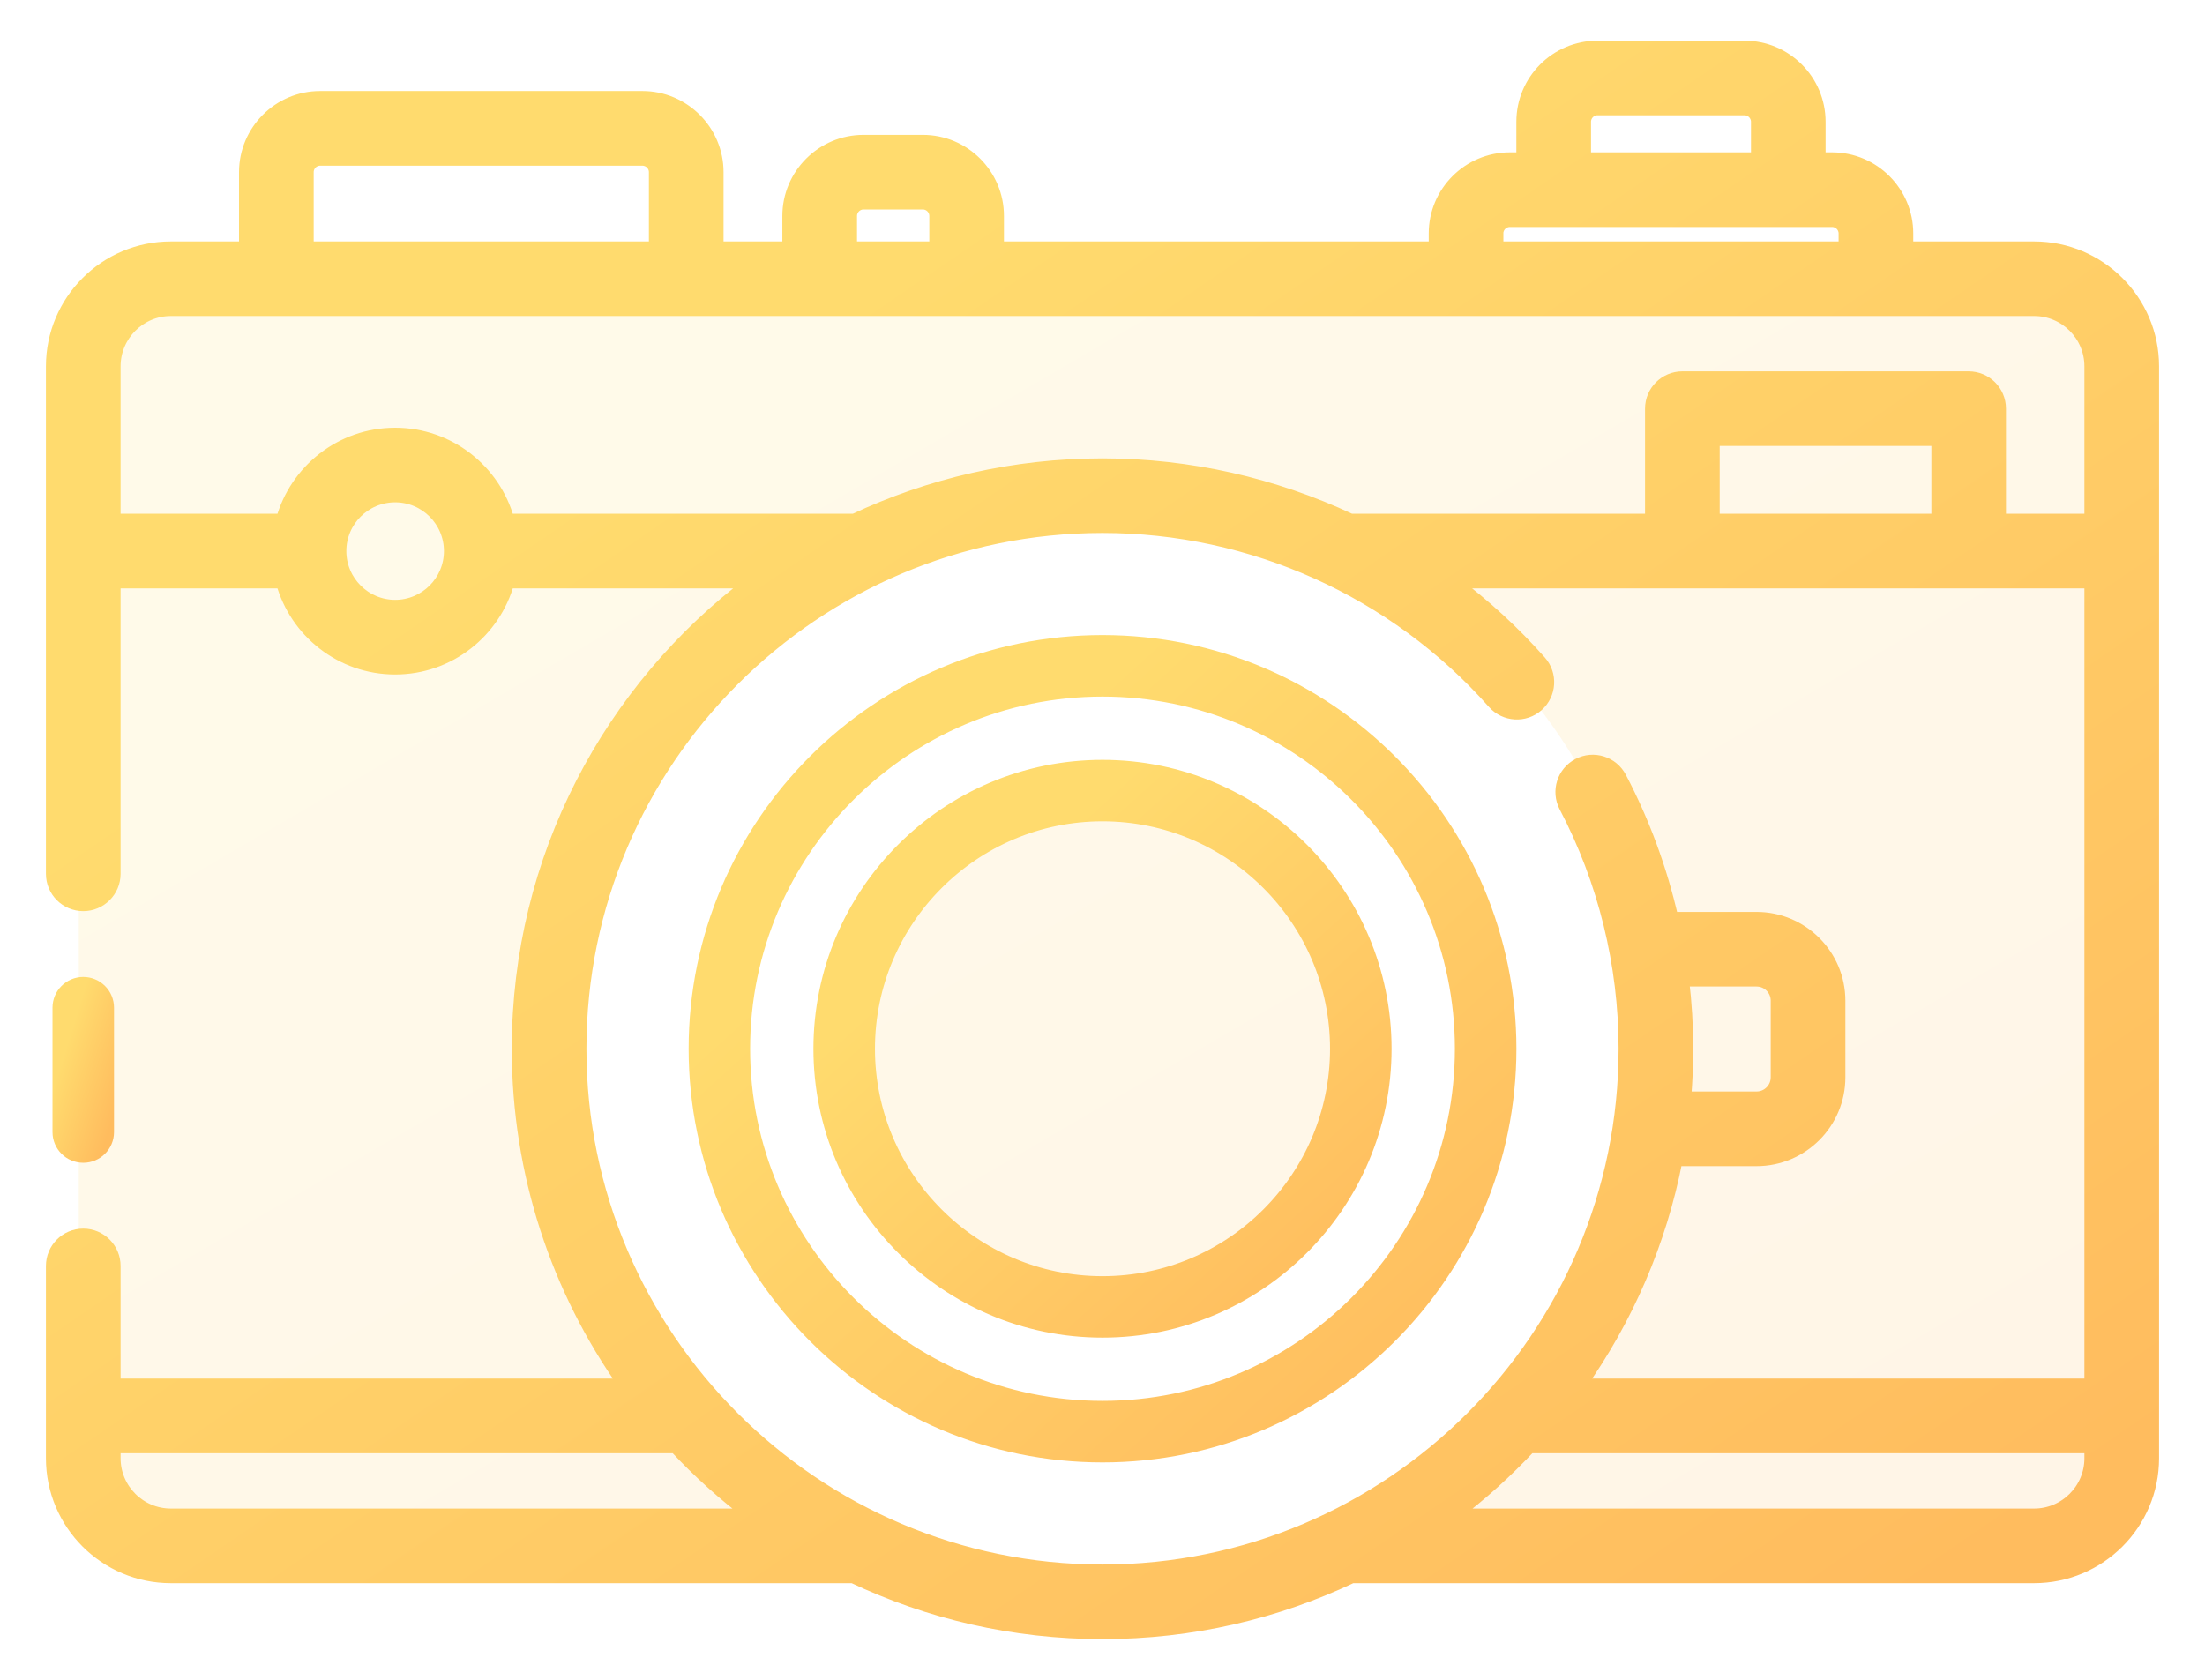
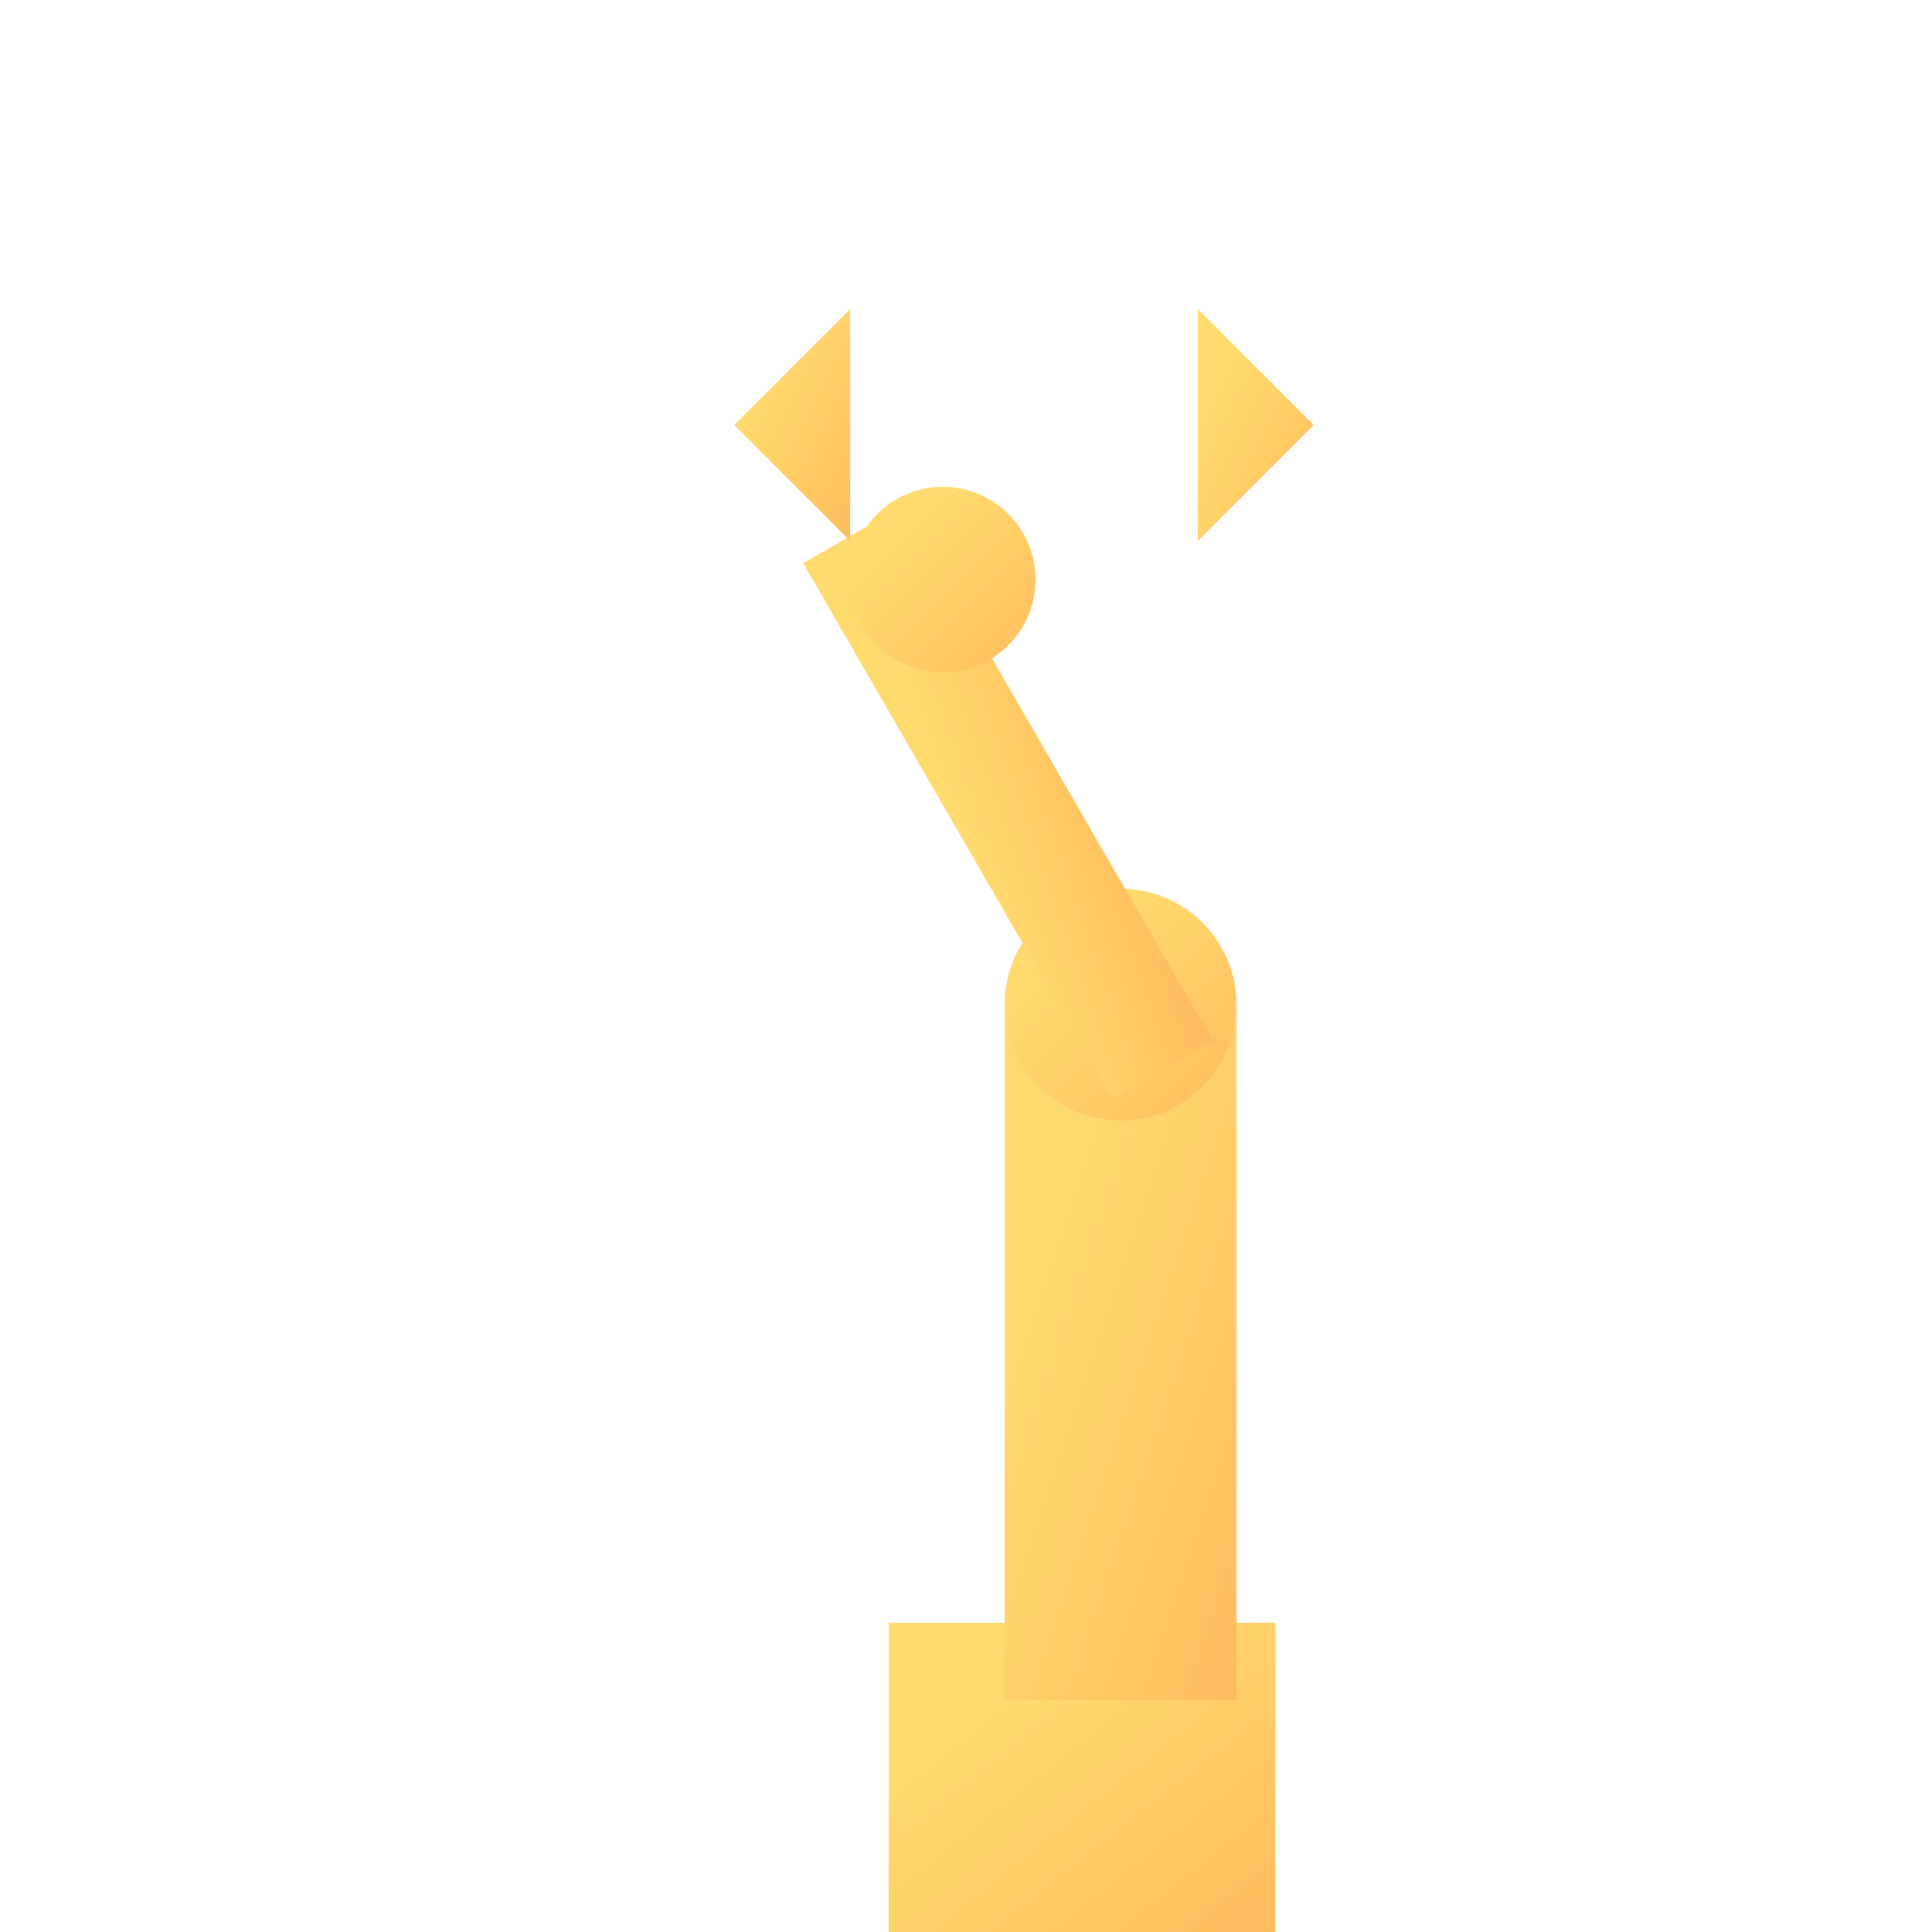
- <svg xmlns="http://www.w3.org/2000/svg" width="42" height="32" viewBox="0 0 42 32" fill="none">
-   <path opacity="0.15" fill-rule="evenodd" clip-rule="evenodd" d="M1.5 6.898C1.5 5.794 2.395 4.898 3.5 4.898H38.3C39.405 4.898 40.3 5.794 40.3 6.898V27.887C40.3 28.992 39.405 29.887 38.3 29.887H24.211C28.439 28.531 31.5 24.569 31.5 19.892C31.5 14.095 26.799 9.396 21 9.396C15.201 9.396 10.5 14.095 10.5 19.892C10.5 24.569 13.561 28.531 17.789 29.887H3.5C2.395 29.887 1.5 28.992 1.5 27.887V6.898ZM21 24.889C23.761 24.889 26 22.652 26 19.892C26 17.131 23.761 14.894 21 14.894C18.239 14.894 16 17.131 16 19.892C16 22.652 18.239 24.889 21 24.889Z" fill="url(#paint0_linear)" />
-   <path d="M2.047 21.566C2.047 21.82 1.84 22.026 1.586 22.026C1.331 22.026 1.125 21.82 1.125 21.566V19.197C1.125 18.942 1.331 18.736 1.586 18.736C1.84 18.736 2.047 18.942 2.047 19.197V21.566Z" fill="url(#paint1_linear)" stroke="url(#paint2_linear)" stroke-width="0.25" />
-   <path d="M38.745 4.724H36.318V4.447C36.318 3.665 35.681 3.027 34.897 3.027H34.648V2.32C34.648 1.537 34.011 0.9 33.228 0.9H30.428C29.645 0.9 29.008 1.537 29.008 2.32V3.027H28.759C27.976 3.027 27.339 3.664 27.339 4.447V4.724H18.998V4.114C18.998 3.331 18.361 2.694 17.578 2.694H16.448C15.665 2.694 15.027 3.331 15.027 4.114V4.724H13.657V3.279C13.657 2.497 13.019 1.859 12.236 1.859H6.098C5.315 1.859 4.678 2.497 4.678 3.279V4.724H3.255C2.012 4.724 1 5.735 1 6.978V16.646C1 16.97 1.262 17.232 1.586 17.232C1.909 17.232 2.172 16.97 2.172 16.646V11.084H5.379C5.637 12.028 6.502 12.724 7.527 12.724C8.552 12.724 9.416 12.028 9.674 11.084H14.328C11.625 13.115 9.873 16.346 9.873 19.978C9.873 22.363 10.628 24.575 11.912 26.387H2.172V24.116C2.172 23.793 1.909 23.53 1.586 23.53C1.262 23.53 1 23.793 1 24.116V27.78C1 29.023 2.012 30.034 3.255 30.034H16.249C17.691 30.717 19.301 31.1 21 31.1C22.699 31.1 24.31 30.717 25.752 30.033C25.757 30.033 25.761 30.034 25.766 30.034H38.745C39.988 30.034 41 29.023 41 27.78V6.978C41 5.735 39.988 4.724 38.745 4.724ZM30.18 2.32C30.18 2.183 30.291 2.071 30.429 2.071H33.228C33.365 2.071 33.477 2.183 33.477 2.32V3.027H30.18V2.32H30.18ZM28.51 4.447C28.51 4.31 28.622 4.199 28.759 4.199H34.897C35.034 4.199 35.146 4.31 35.146 4.447V4.724H28.511V4.447H28.51ZM16.199 4.114C16.199 3.977 16.311 3.865 16.448 3.865H17.578C17.715 3.865 17.826 3.977 17.826 4.114V4.724H16.199V4.114ZM5.85 3.279C5.85 3.142 5.961 3.031 6.098 3.031H12.236C12.373 3.031 12.485 3.142 12.485 3.279V4.724H5.85V3.279ZM7.527 11.552C6.945 11.552 6.472 11.079 6.472 10.498C6.472 9.917 6.945 9.444 7.527 9.444C8.108 9.444 8.581 9.917 8.581 10.498C8.581 11.079 8.108 11.552 7.527 11.552ZM9.674 9.912C9.416 8.969 8.552 8.273 7.527 8.273C6.501 8.273 5.637 8.969 5.379 9.912H2.172V6.978C2.172 6.381 2.658 5.895 3.255 5.895H38.745C39.342 5.895 39.828 6.381 39.828 6.978V9.912H38.084V7.784C38.084 7.461 37.822 7.199 37.498 7.199H32.045C31.722 7.199 31.459 7.461 31.459 7.784V9.912H25.727C24.263 9.226 22.651 8.857 21 8.857C19.31 8.857 17.707 9.236 16.271 9.912H9.674ZM32.631 9.912V8.37H36.913V9.912H32.631ZM3.255 28.863C2.658 28.863 2.172 28.377 2.172 27.78V27.559H12.867C13.31 28.034 13.794 28.471 14.314 28.863H3.255ZM11.045 19.979C11.045 14.492 15.511 10.028 21 10.028C23.847 10.028 26.564 11.251 28.454 13.384C28.669 13.626 29.039 13.649 29.281 13.434C29.523 13.219 29.546 12.849 29.331 12.607C28.828 12.04 28.273 11.531 27.676 11.084H39.828V26.387H30.088C30.983 25.123 31.62 23.665 31.925 22.09H33.458C34.322 22.09 35.025 21.387 35.025 20.523V19.064C35.025 18.2 34.322 17.497 33.458 17.497H31.845C31.632 16.565 31.301 15.661 30.857 14.816C30.706 14.53 30.352 14.419 30.066 14.57C29.779 14.72 29.669 15.074 29.819 15.361C30.562 16.775 30.955 18.372 30.955 19.979C30.955 25.465 26.489 29.929 21 29.929C15.511 29.929 11.045 25.465 11.045 19.979ZM32.048 18.668H33.458C33.676 18.668 33.853 18.845 33.853 19.063V20.523C33.853 20.741 33.676 20.918 33.458 20.918H32.087C32.113 20.608 32.127 20.295 32.127 19.978C32.127 19.54 32.1 19.102 32.048 18.668ZM38.745 28.863H27.686C28.206 28.471 28.69 28.034 29.134 27.559H39.828V27.78C39.828 28.377 39.342 28.863 38.745 28.863Z" fill="url(#paint3_linear)" stroke="url(#paint4_linear)" stroke-width="0.25" />
-   <path d="M13.242 19.979C13.242 15.702 16.722 12.223 21 12.223C25.278 12.223 28.759 15.702 28.759 19.979C28.759 24.255 25.278 27.734 21 27.734C16.722 27.734 13.242 24.255 13.242 19.979ZM14.163 19.979C14.163 23.747 17.23 26.812 21 26.812C24.77 26.812 27.837 23.747 27.837 19.979C27.837 16.21 24.77 13.145 21 13.145C17.23 13.145 14.163 16.21 14.163 19.979Z" fill="url(#paint5_linear)" stroke="url(#paint6_linear)" stroke-width="0.25" />
-   <path d="M15.619 19.979C15.619 17.013 18.033 14.6 21 14.6C23.967 14.6 26.381 17.013 26.381 19.979C26.381 22.944 23.967 25.357 21 25.357C18.033 25.357 15.619 22.944 15.619 19.979ZM16.541 19.979C16.541 22.436 18.541 24.436 21 24.436C23.459 24.436 25.459 22.436 25.459 19.979C25.459 17.52 23.459 15.521 21 15.521C18.541 15.521 16.541 17.52 16.541 19.979Z" fill="url(#paint7_linear)" stroke="url(#paint8_linear)" stroke-width="0.25" />
+ <svg xmlns="http://www.w3.org/2000/svg" viewBox="0 0 250 250">
  <defs>
-     <linearGradient id="paint0_linear" x1="3.699" y1="4.898" x2="22.569" y2="37.252" gradientUnits="userSpaceOnUse">
-       <stop offset="0.259" stop-color="#FFDB6E" />
-       <stop offset="1" stop-color="#FFBC5E" />
-     </linearGradient>
-     <linearGradient id="paint1_linear" x1="1.177" y1="18.736" x2="2.789" y2="19.235" gradientUnits="userSpaceOnUse">
-       <stop offset="0.259" stop-color="#FFDB6E" />
-       <stop offset="1" stop-color="#FFBC5E" />
-     </linearGradient>
-     <linearGradient id="paint2_linear" x1="1.177" y1="18.736" x2="2.789" y2="19.235" gradientUnits="userSpaceOnUse">
-       <stop offset="0.259" stop-color="#FFDB6E" />
-       <stop offset="1" stop-color="#FFBC5E" />
-     </linearGradient>
-     <linearGradient id="paint3_linear" x1="3.267" y1="0.9" x2="27.682" y2="36.609" gradientUnits="userSpaceOnUse">
-       <stop offset="0.259" stop-color="#FFDB6E" />
-       <stop offset="1" stop-color="#FFBC5E" />
-     </linearGradient>
-     <linearGradient id="paint4_linear" x1="3.267" y1="0.9" x2="27.682" y2="36.609" gradientUnits="userSpaceOnUse">
-       <stop offset="0.259" stop-color="#FFDB6E" />
-       <stop offset="1" stop-color="#FFBC5E" />
-     </linearGradient>
-     <linearGradient id="paint5_linear" x1="14.121" y1="12.223" x2="27.511" y2="27.015" gradientUnits="userSpaceOnUse">
-       <stop offset="0.259" stop-color="#FFDB6E" />
-       <stop offset="1" stop-color="#FFBC5E" />
-     </linearGradient>
-     <linearGradient id="paint6_linear" x1="14.121" y1="12.223" x2="27.511" y2="27.015" gradientUnits="userSpaceOnUse">
-       <stop offset="0.259" stop-color="#FFDB6E" />
-       <stop offset="1" stop-color="#FFBC5E" />
-     </linearGradient>
-     <linearGradient id="paint7_linear" x1="16.229" y1="14.6" x2="25.516" y2="24.859" gradientUnits="userSpaceOnUse">
-       <stop offset="0.259" stop-color="#FFDB6E" />
-       <stop offset="1" stop-color="#FFBC5E" />
-     </linearGradient>
-     <linearGradient id="paint8_linear" x1="16.229" y1="14.6" x2="25.516" y2="24.859" gradientUnits="userSpaceOnUse">
-       <stop offset="0.259" stop-color="#FFDB6E" />
-       <stop offset="1" stop-color="#FFBC5E" />
+     <linearGradient id="grad1" x1="0%" y1="0%" x2="100%" y2="100%">
+       <stop offset="25.934%" stop-color="#FFDB6E" />
+       <stop offset="100%" stop-color="#FFBC5E" />
    </linearGradient>
  </defs>
+   <rect x="115" y="210" width="50" height="40" fill="url(#grad1)" />
+   <rect x="130" y="130" width="30" height="90" fill="url(#grad1)" />
+   <circle cx="145" cy="130" r="15" fill="url(#grad1)" />
+   <rect x="138" y="60" width="15" height="80" fill="url(#grad1)" transform="rotate(-30 145 130)" />
+   <circle cx="122" cy="75" r="12" fill="url(#grad1)" />
+   <path d="M110 70 L95 55 L110 40 Z" fill="url(#grad1)" />
+   <path d="M155 70 L170 55 L155 40 Z" fill="url(#grad1)" />
</svg>
